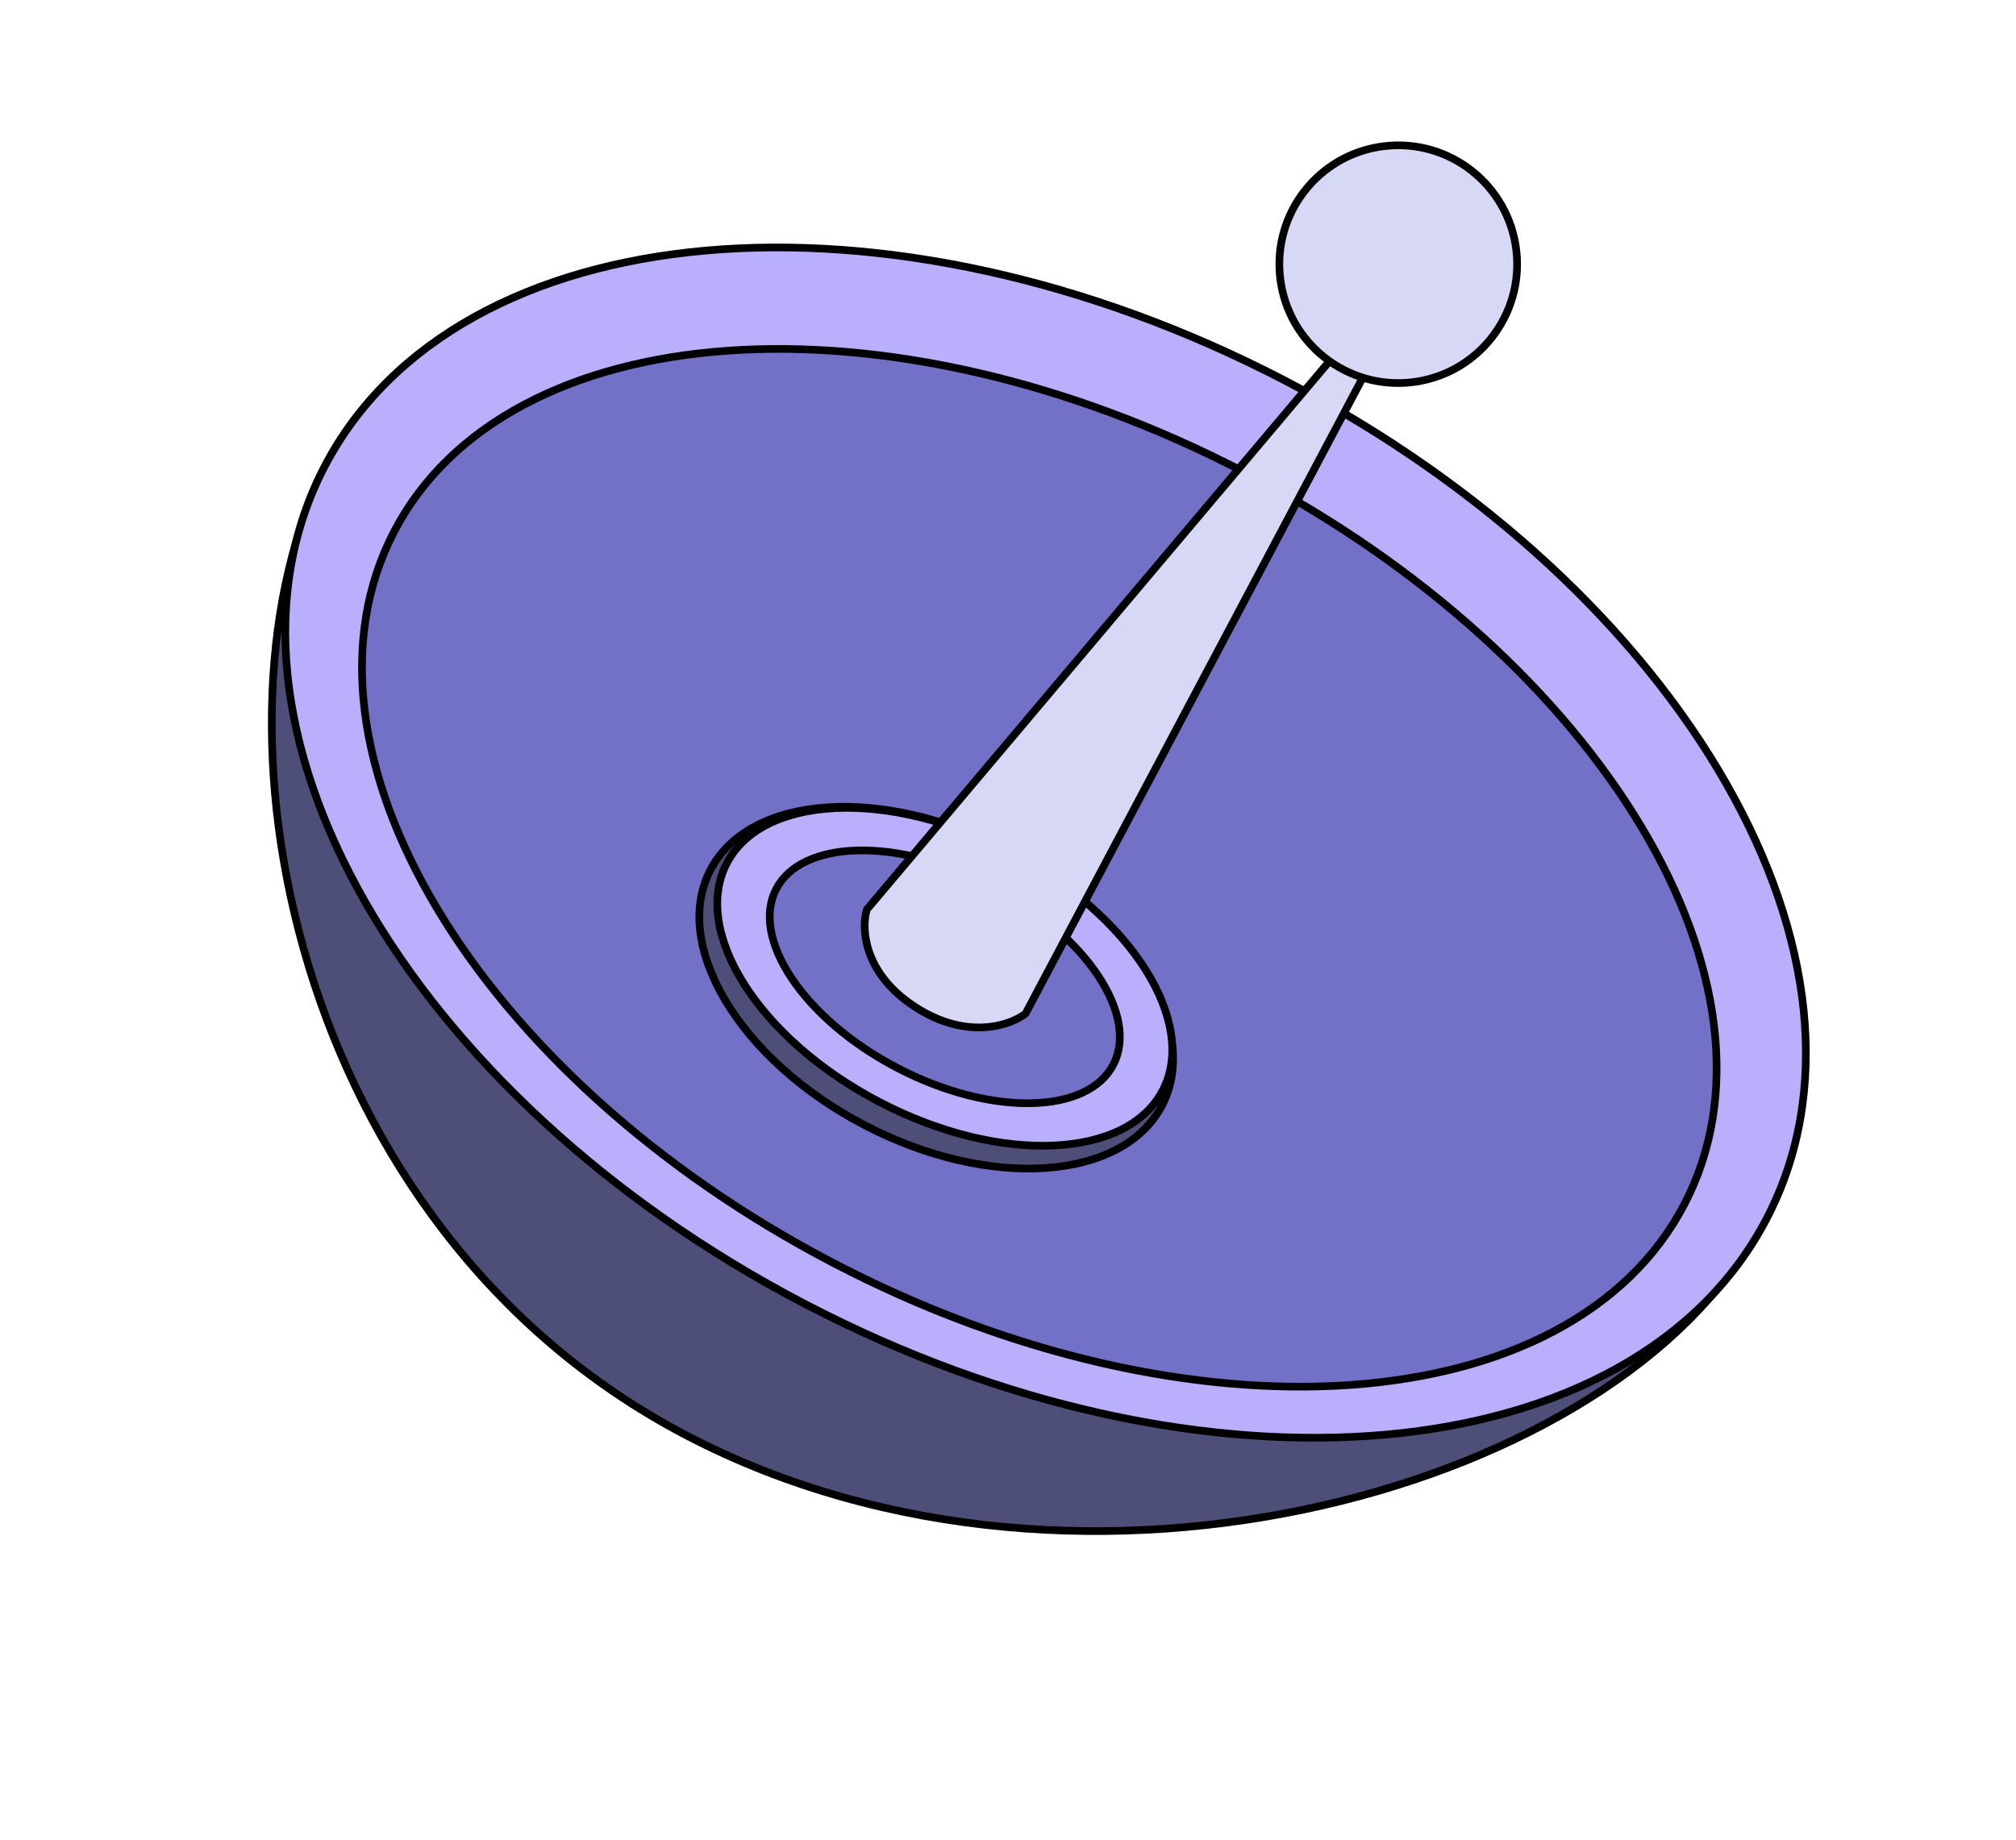
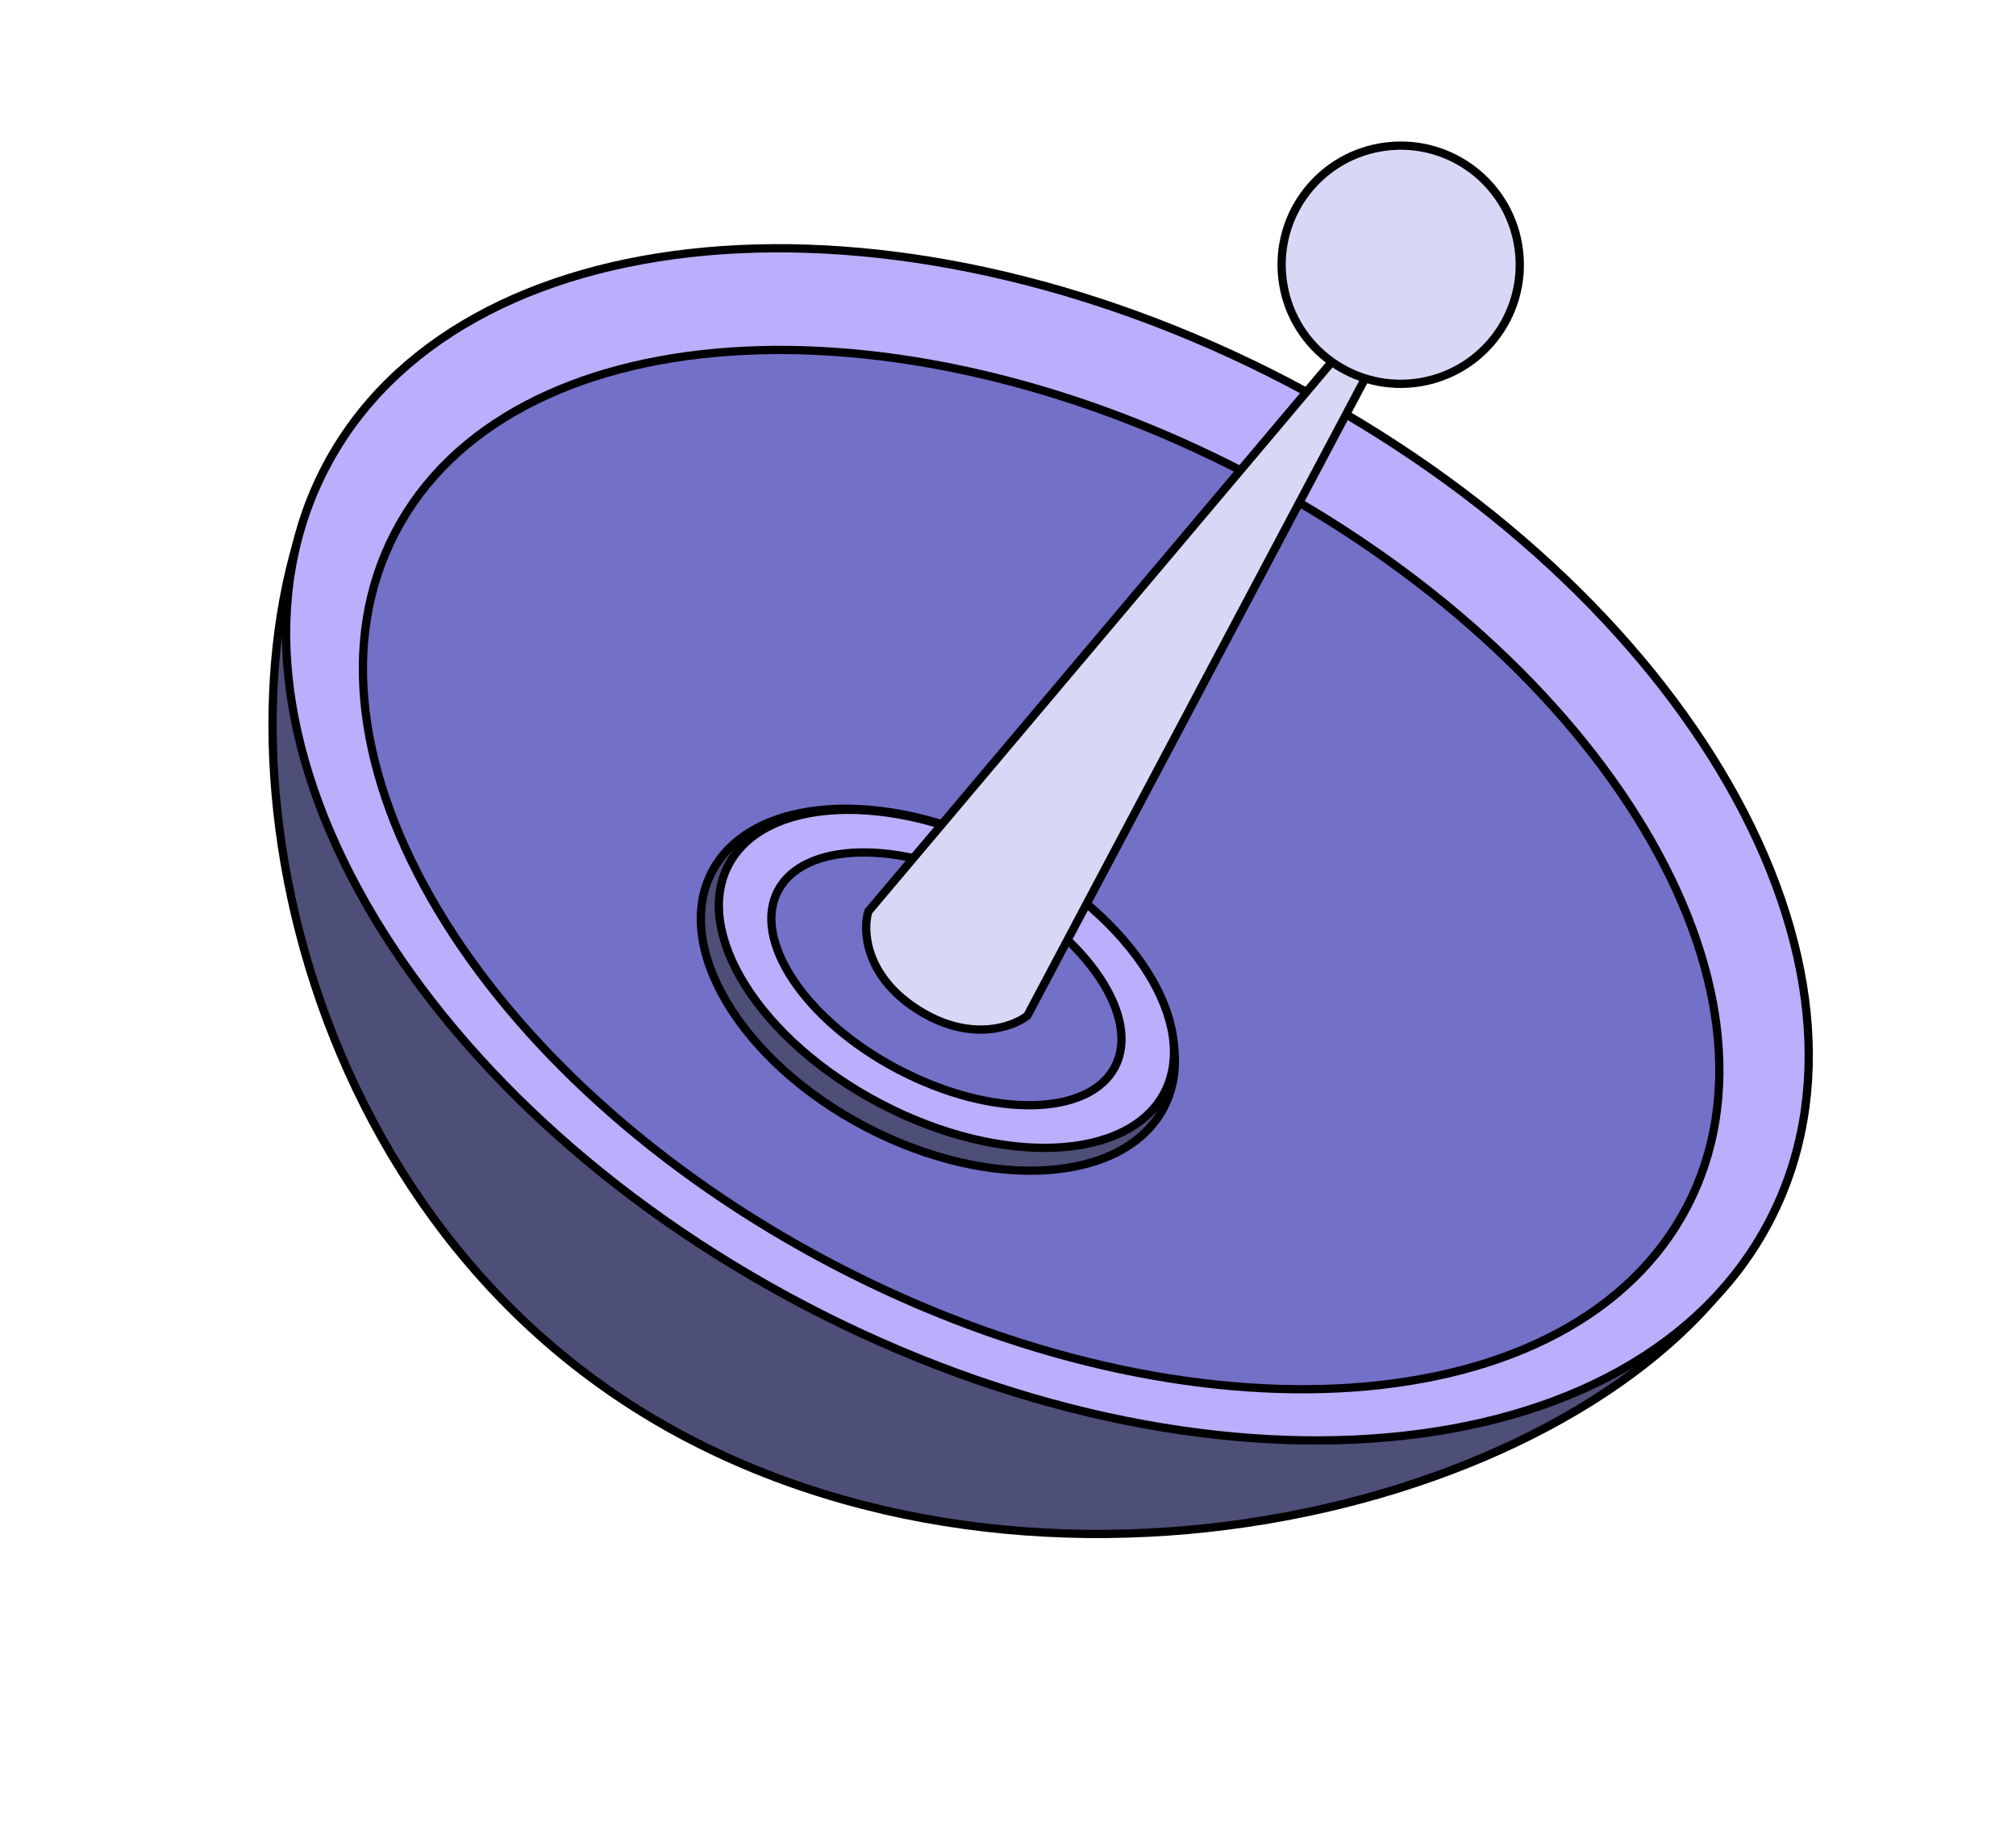
- <svg xmlns="http://www.w3.org/2000/svg" width="263" height="240" viewBox="0 0 263 240" fill="none">
-   <path d="M42.683 60.471C42.672 60.467 42.661 60.462 42.65 60.457C34.183 77.055 32.941 101.878 40.251 125.984C47.618 150.276 63.648 173.767 89.604 187.307C115.575 200.856 146.164 202.433 172.449 196.44C198.546 190.491 220.275 177.111 229.052 160.732C229.015 160.706 228.974 160.679 228.93 160.65C228.604 160.43 228.118 160.104 227.481 159.679C226.207 158.829 224.329 157.585 221.911 156.006C217.076 152.849 210.084 148.355 201.462 143.011C184.218 132.322 160.454 118.232 134.371 104.626C108.283 91.016 85.244 79.927 68.728 72.241C60.47 68.398 53.842 65.405 49.28 63.374C46.999 62.358 45.234 61.583 44.04 61.061C43.443 60.801 42.988 60.603 42.683 60.471Z" fill="#4D4F79" stroke="black" />
-   <path d="M42.343 60.865C33.714 77.406 36.32 97.895 47.647 117.7C58.97 137.5 78.979 156.549 105.004 170.125C131.028 183.702 158.099 189.213 180.817 187.172C203.54 185.131 221.835 175.545 230.465 159.004C239.094 142.463 236.488 121.974 225.161 102.169C213.838 82.37 193.829 63.321 167.804 49.744C141.78 36.168 114.708 30.656 91.991 32.697C69.267 34.739 50.972 44.324 42.343 60.865Z" fill="#BAAFFC" stroke="black" />
-   <path d="M51.431 69.322C44.052 83.467 46.665 101.212 57.016 118.523C67.361 135.827 85.4 152.619 108.692 164.77C131.984 176.921 156.077 182.108 176.188 180.693C196.308 179.277 212.356 171.268 219.736 157.123C227.115 142.977 224.502 125.233 214.151 107.921C203.805 90.618 185.767 73.825 162.475 61.674C139.183 49.523 115.09 44.337 94.979 45.751C74.859 47.167 58.81 55.176 51.431 69.322Z" fill="#7370C8" stroke="black" />
-   <path d="M92.683 113.495C90.146 118.358 91.021 124.504 94.647 130.569C98.268 136.625 104.595 142.522 112.783 146.793C120.971 151.065 129.427 152.88 136.466 152.385C143.514 151.889 149.056 149.09 151.593 144.228C154.129 139.365 153.254 133.218 149.628 127.154C146.007 121.097 139.68 115.201 131.492 110.929C123.305 106.658 114.849 104.843 107.81 105.338C100.761 105.834 95.219 108.633 92.683 113.495Z" fill="#4D4F79" stroke="black" />
-   <path d="M94.823 112.615C92.523 117.024 93.476 122.704 97.07 128.39C100.656 134.065 106.822 139.652 114.731 143.778C122.639 147.904 130.75 149.764 137.455 149.458C144.176 149.152 149.38 146.684 151.679 142.276C153.979 137.868 153.026 132.188 149.432 126.501C145.846 120.827 139.68 115.239 131.771 111.113C123.863 106.988 115.752 105.127 109.047 105.433C102.327 105.739 97.123 108.207 94.823 112.615Z" fill="#BAAFFC" stroke="black" />
-   <path d="M101.265 115.976C99.613 119.143 100.409 123.328 103.261 127.61C106.101 131.876 110.919 136.128 117.052 139.328C123.186 142.528 129.43 144.046 134.553 143.935C139.697 143.824 143.585 142.082 145.237 138.915C146.889 135.748 146.093 131.564 143.241 127.281C140.401 123.016 135.583 118.763 129.45 115.564C123.316 112.364 117.072 110.846 111.949 110.957C106.805 111.068 102.918 112.809 101.265 115.976Z" fill="#7370C8" stroke="black" />
-   <path d="M133.791 132.248L179.462 46.1L176.161 43.891L113.08 118.671C112.355 121.071 112.597 126.971 119.369 131.368C126.142 135.765 131.805 133.787 133.791 132.248Z" fill="#D7D7F6" stroke="black" />
-   <circle cx="15.508" cy="15.508" r="15.508" transform="matrix(-0.992939 0.118629 0.118629 0.992939 195.969 17.2305)" fill="#D7D7F6" stroke="black" />
+ <svg xmlns="http://www.w3.org/2000/svg" width="244" height="223" viewBox="0 0 244 223" fill="none">
+   <path d="M39.655 56.234C39.655 56.234 39.655 56.234 39.655 56.234C31.804 71.649 30.655 94.695 37.443 117.077C44.287 139.647 59.18 161.47 83.293 174.049C107.421 186.636 135.842 188.102 160.263 182.534C184.498 177.009 204.671 164.59 212.832 149.393C212.804 149.375 212.775 149.355 212.745 149.334C212.441 149.13 211.99 148.827 211.398 148.432C210.214 147.643 208.468 146.486 206.221 145.019C201.728 142.085 195.23 137.909 187.217 132.942C171.191 123.009 149.106 109.914 124.866 97.269C100.621 84.62 79.209 74.315 63.86 67.171C56.185 63.6 50.026 60.819 45.786 58.931C43.666 57.987 42.026 57.266 40.916 56.782C40.361 56.54 39.938 56.356 39.655 56.234Z" fill="#4D4F79" stroke="black" />
+   <path d="M39.385 56.584C31.372 71.942 33.79 90.971 44.313 109.371C54.833 127.766 73.423 145.465 97.605 158.081C121.787 170.696 146.94 175.816 168.045 173.92C189.157 172.023 206.146 163.119 214.159 147.76C222.171 132.401 219.754 113.372 209.231 94.972C198.711 76.578 180.12 58.878 155.938 46.263C131.757 33.648 106.604 28.527 85.498 30.423C64.387 32.32 47.397 41.225 39.385 56.584Z" fill="#BAAFFC" stroke="black" />
+   <path d="M47.831 64.443C40.98 77.574 43.403 94.052 53.02 110.136C62.631 126.211 79.39 141.813 101.033 153.104C122.675 164.394 145.06 169.212 163.743 167.898C182.436 166.583 197.337 159.143 204.188 146.011C211.038 132.88 208.615 116.402 198.998 100.318C189.387 84.243 172.628 68.641 150.985 57.35C129.343 46.06 106.958 41.241 88.275 42.556C69.582 43.871 54.681 51.311 47.831 64.443Z" fill="#7370C8" stroke="black" />
+   <path d="M86.169 105.497C83.819 110.001 84.627 115.7 87.994 121.331C91.356 126.953 97.23 132.429 104.835 136.396C112.44 140.363 120.292 142.049 126.827 141.589C133.371 141.129 138.507 138.531 140.857 134.026C143.206 129.522 142.398 123.823 139.032 118.193C135.67 112.571 129.795 107.095 122.191 103.127C114.586 99.16 106.734 97.475 100.199 97.935C93.655 98.395 88.519 100.993 86.169 105.497Z" fill="#4D4F79" stroke="black" />
+   <path d="M88.158 104.679C86.029 108.76 86.909 114.025 90.246 119.305C93.574 124.573 99.3 129.761 106.645 133.594C113.991 137.426 121.523 139.153 127.747 138.869C133.987 138.585 138.808 136.294 140.937 132.213C143.066 128.132 142.187 122.867 138.85 117.587C135.521 112.319 129.795 107.13 122.45 103.298C115.104 99.466 107.573 97.739 101.348 98.023C95.109 98.307 90.287 100.598 88.158 104.679Z" fill="#BAAFFC" stroke="black" />
+   <path d="M94.146 107.803C92.619 110.73 93.351 114.604 95.999 118.58C98.634 122.538 103.107 126.486 108.803 129.458C114.499 132.429 120.296 133.839 125.051 133.736C129.826 133.632 133.423 132.016 134.949 129.089C136.476 126.163 135.744 122.288 133.097 118.313C130.461 114.354 125.988 110.406 120.292 107.434C114.596 104.463 108.799 103.054 104.044 103.157C99.269 103.26 95.673 104.876 94.146 107.803Z" fill="#7370C8" stroke="black" />
+   <path d="M124.343 122.909L166.789 42.844L163.721 40.792L105.095 110.291C104.421 112.522 104.646 118.005 110.94 122.091C117.234 126.178 122.498 124.339 124.343 122.909Z" fill="#D7D7F6" stroke="black" />
+   <circle cx="14.412" cy="14.412" r="14.412" transform="matrix(-0.992939 0.118629 0.118629 0.992939 182.13 16.0138)" fill="#D7D7F6" stroke="black" />
</svg>
